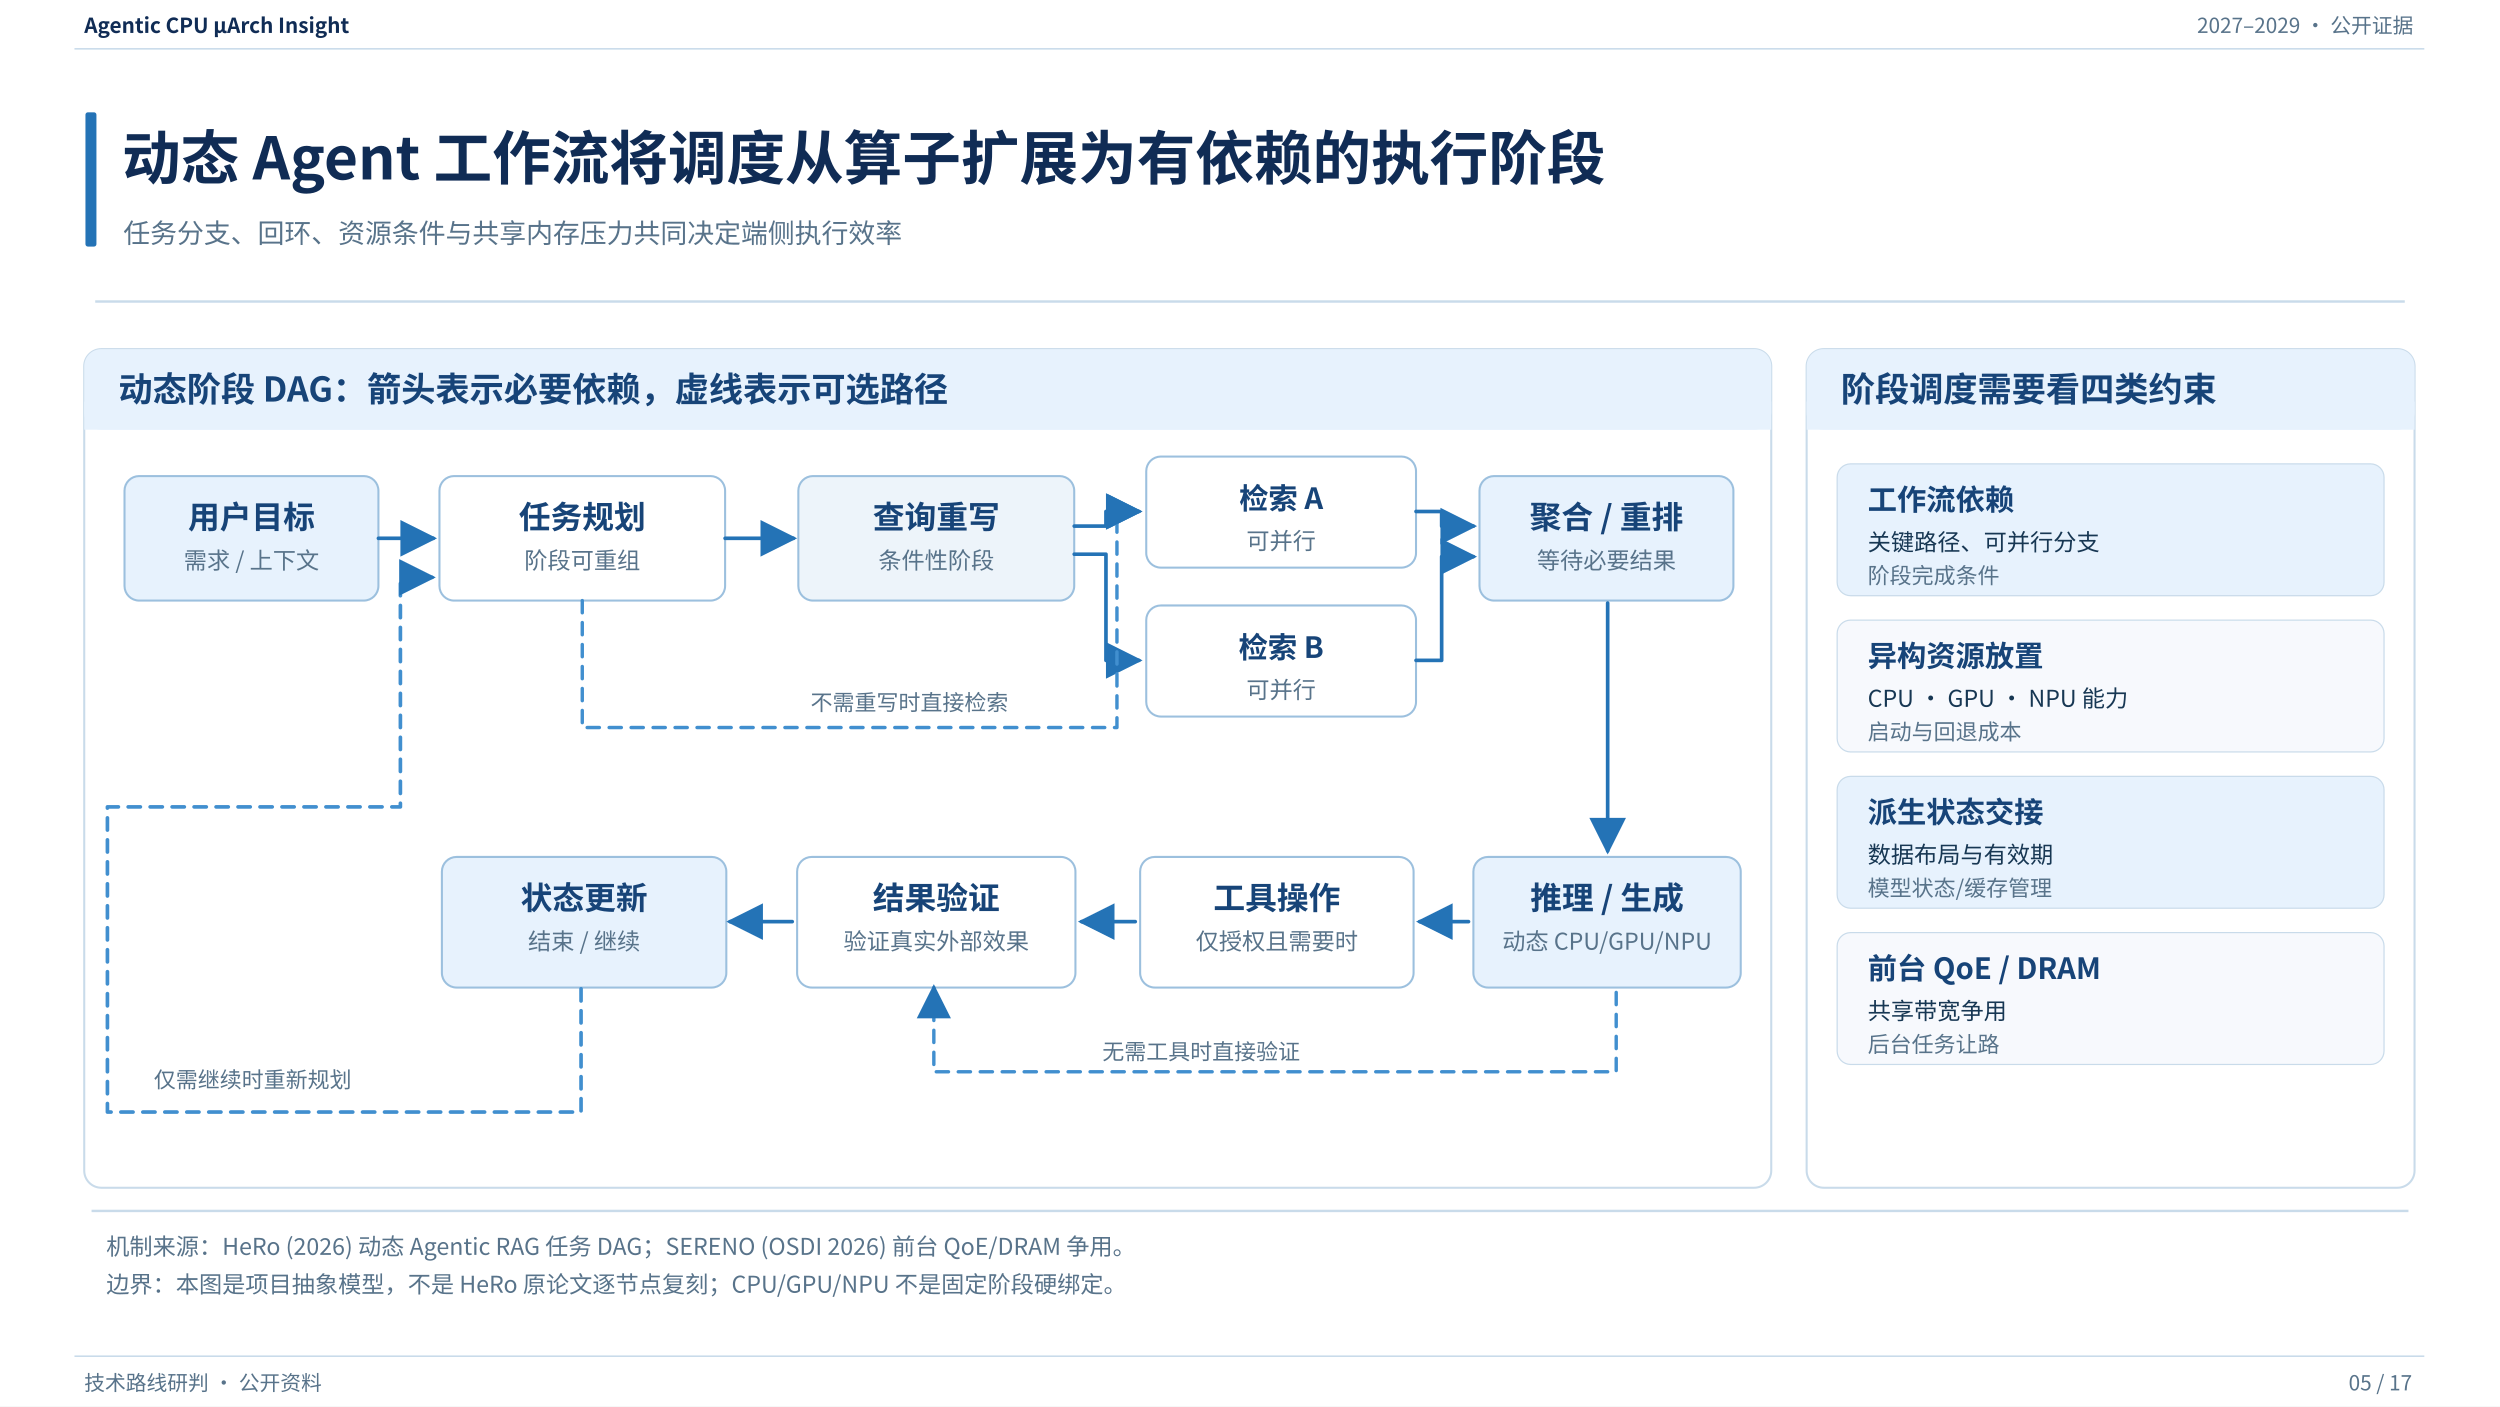
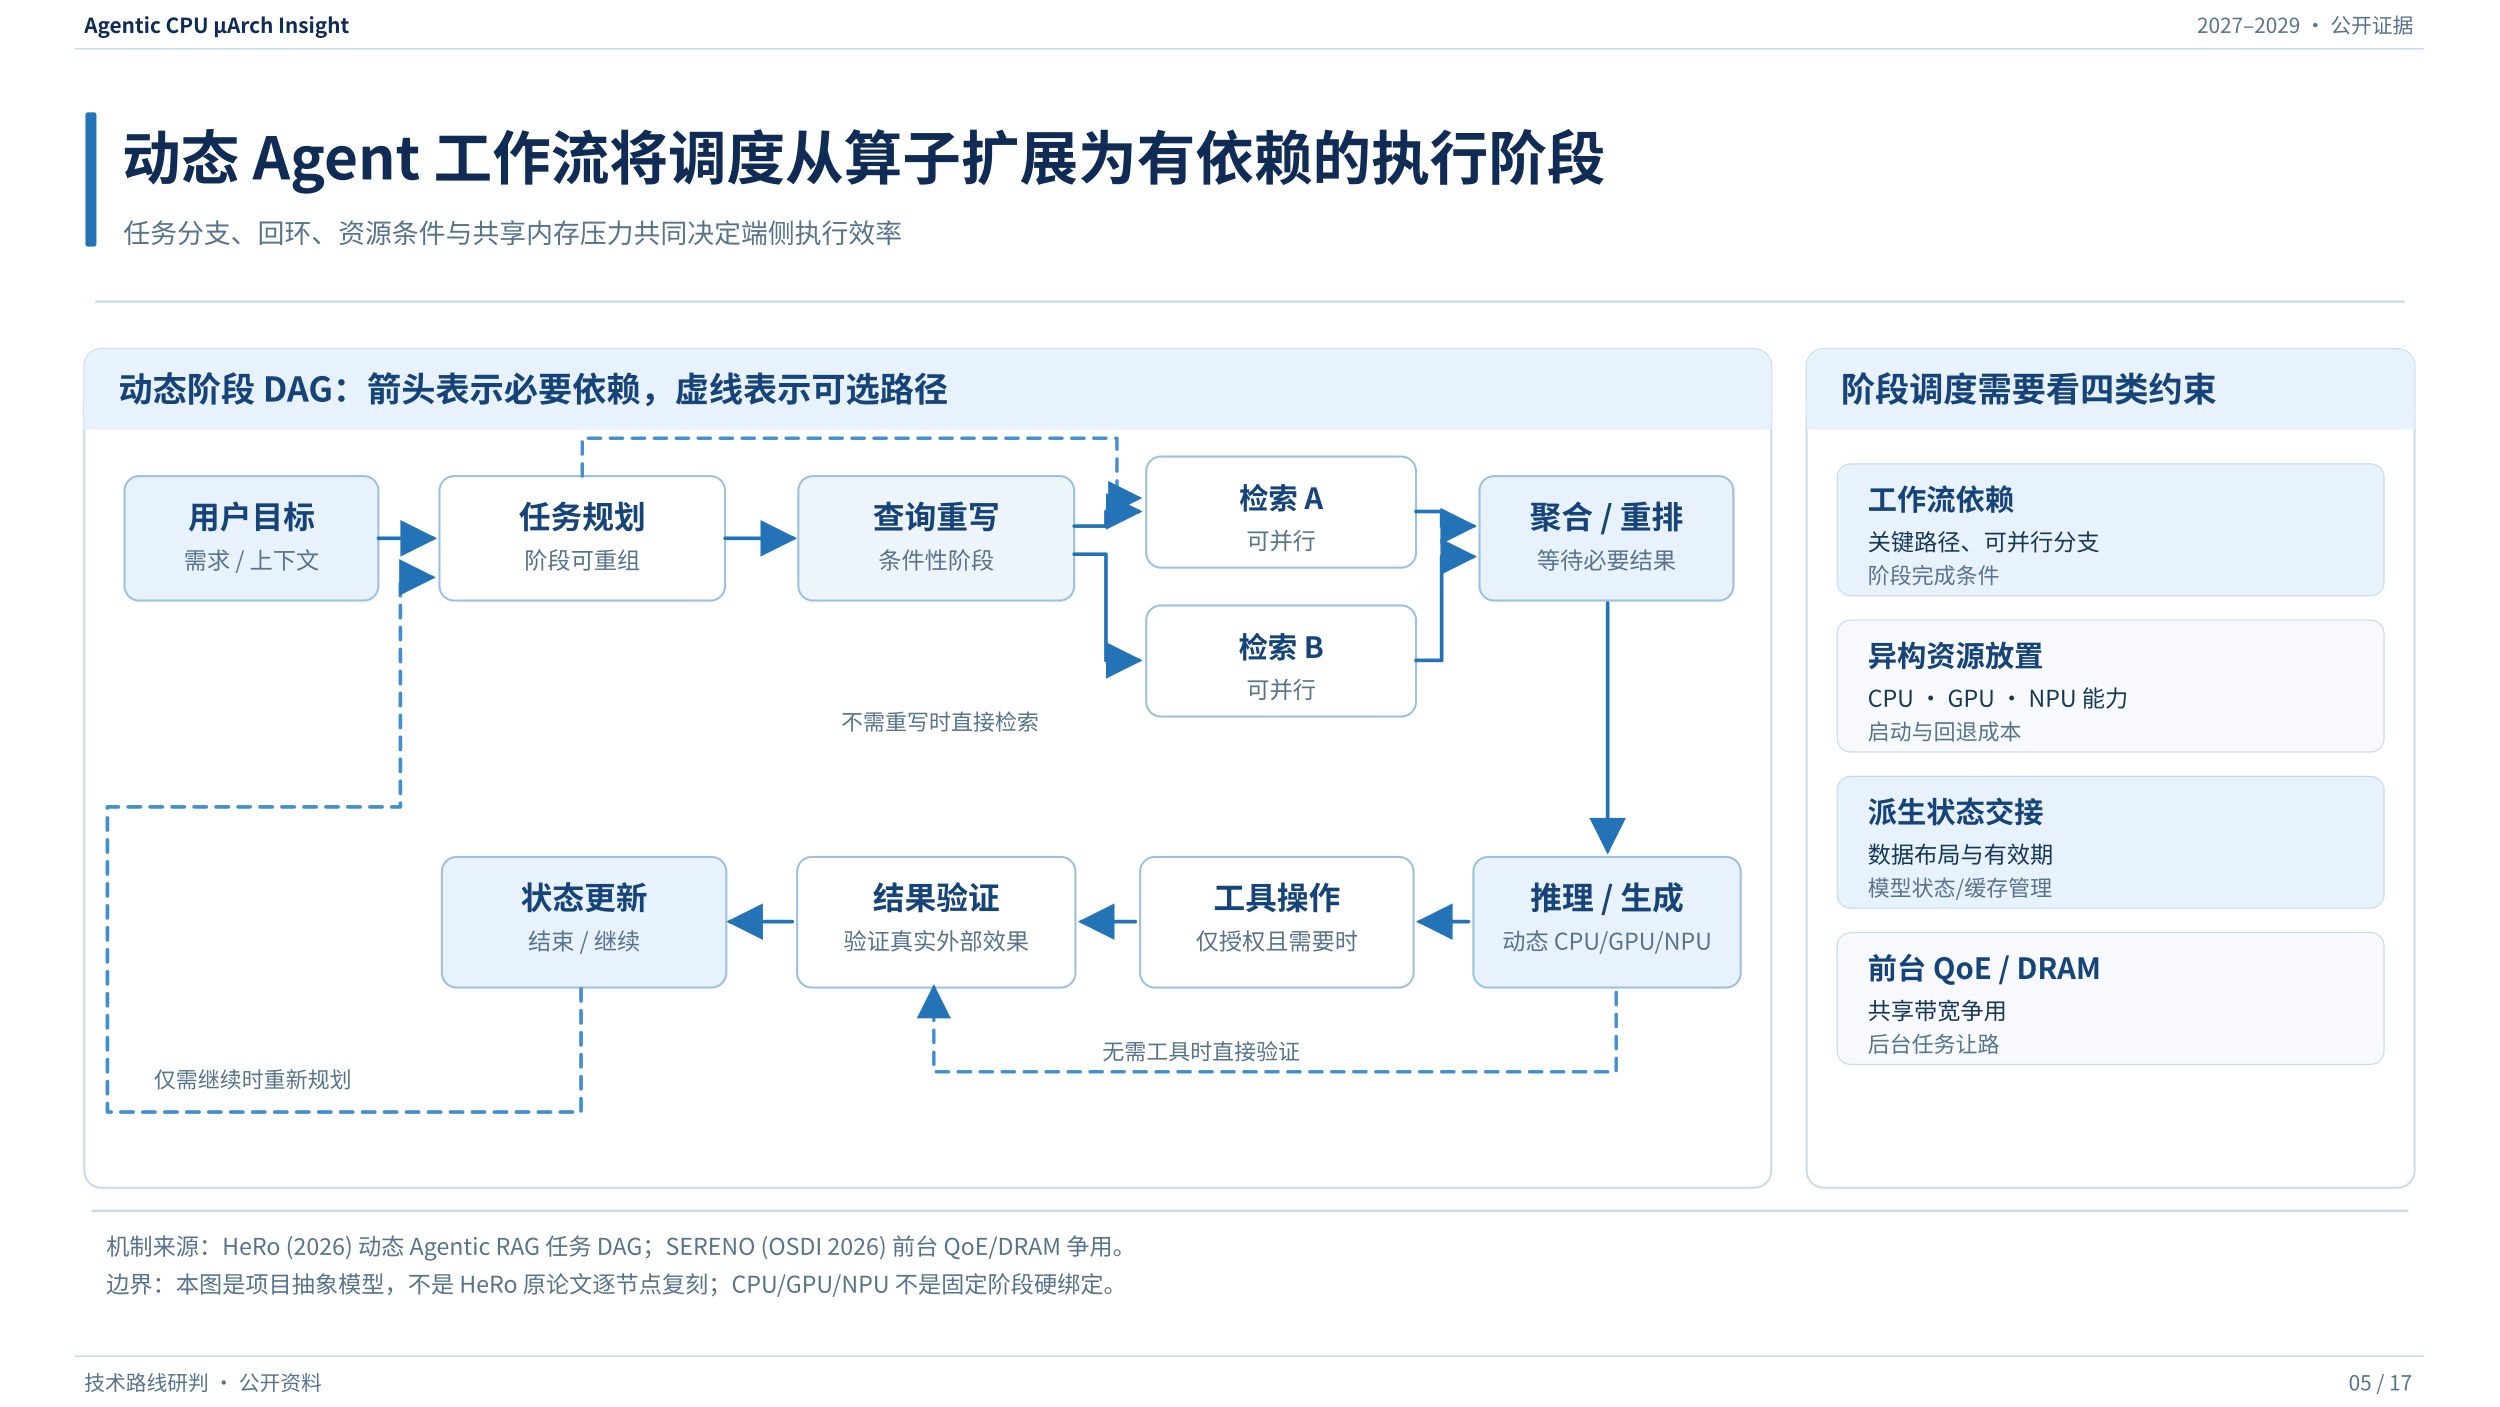
<svg xmlns="http://www.w3.org/2000/svg" width="2048" height="1152" viewBox="0 0 2048 1152" role="img" aria-label="05 full 16:9 slide, illustration of local master layout">
  <rect x="0" y="0" width="2048" height="1152" fill="#FFFFFF" />
  <rect x="0" y="0" width="2048" height="41" fill="#FFFFFF" />
  <text x="69" y="27" font-size="17" font-family="Microsoft YaHei, Noto Sans CJK SC, sans-serif" fill="#102C55" font-weight="600">Agentic CPU µArch Insight</text>
  <text x="1977" y="27" font-size="17" font-family="Microsoft YaHei, Noto Sans CJK SC, sans-serif" fill="#58738A" text-anchor="end">2027–2029 · 公开证据</text>
  <path d="M61 40 H1986" stroke="#C9DBEA" stroke-width="1.3" />
  <g transform="translate(0 41)">
    <defs>
      <marker id="arr" viewBox="0 0 10 10" refX="9" refY="5" markerWidth="10" markerHeight="10" orient="auto">
        <path d="M0 0 L10 5 L0 10 Z" fill="#2473B6" />
      </marker>
    </defs>
    <rect x="0" y="0" width="2048" height="1070" rx="0" fill="#FFFFFF" stroke="none" stroke-width="1" />
    <rect x="70" y="51" width="9" height="110" rx="2" fill="#2473B6" stroke="none" stroke-width="1" />
    <text x="100" y="106" fill="#102C55" font-size="48" font-weight="750" font-family="'Microsoft YaHei','Noto Sans CJK SC',sans-serif" text-anchor="start">动态 Agent 工作流将调度从算子扩展为有依赖的执行阶段</text>
    <text x="101" y="158" fill="#58738A" font-size="22" font-weight="400" font-family="'Microsoft YaHei','Noto Sans CJK SC',sans-serif" text-anchor="start">任务分支、回环、资源条件与共享内存压力共同决定端侧执行效率</text>
    <path d="M78 206 H1970" stroke="#C9DBEA" stroke-width="2" />
    <rect x="69" y="245" width="1382" height="687" rx="14" fill="#FFFFFF" stroke="#C9DBEA" stroke-width="1.7" />
    <rect x="69" y="245" width="1382" height="66" rx="14" fill="#E7F2FD" stroke="none" stroke-width="1" />
    <rect x="69" y="288" width="1382" height="23" rx="0" fill="#E7F2FD" stroke="none" stroke-width="1" />
    <text x="97" y="288" fill="#174478" font-size="28" font-weight="720" font-family="'Microsoft YaHei','Noto Sans CJK SC',sans-serif" text-anchor="start">动态阶段 DAG：箭头表示必要依赖，虚线表示可选路径</text>
    <rect x="1480" y="245" width="498" height="687" rx="14" fill="#FFFFFF" stroke="#C9DBEA" stroke-width="1.7" />
    <rect x="1480" y="245" width="498" height="66" rx="14" fill="#E7F2FD" stroke="none" stroke-width="1" />
    <rect x="1480" y="288" width="498" height="23" rx="0" fill="#E7F2FD" stroke="none" stroke-width="1" />
    <text x="1508" y="288" fill="#174478" font-size="28" font-weight="720" font-family="'Microsoft YaHei','Noto Sans CJK SC',sans-serif" text-anchor="start">阶段调度需要看四类约束</text>
    <rect x="102" y="349" width="208" height="102" rx="12" fill="#E7F2FD" stroke="#9CC0DE" stroke-width="1.7" />
    <text x="206" y="392" fill="#174478" font-size="26" font-weight="760" font-family="'Microsoft YaHei','Noto Sans CJK SC',sans-serif" text-anchor="middle">用户目标</text>
    <text x="206" y="425" fill="#58738A" font-size="19" font-weight="400" font-family="'Microsoft YaHei','Noto Sans CJK SC',sans-serif" text-anchor="middle">需求 / 上下文</text>
    <rect x="360" y="349" width="234" height="102" rx="12" fill="#FFFFFF" stroke="#9CC0DE" stroke-width="1.7" />
    <text x="477" y="392" fill="#174478" font-size="26" font-weight="760" font-family="'Microsoft YaHei','Noto Sans CJK SC',sans-serif" text-anchor="middle">任务规划</text>
    <text x="477" y="425" fill="#58738A" font-size="19" font-weight="400" font-family="'Microsoft YaHei','Noto Sans CJK SC',sans-serif" text-anchor="middle">阶段可重组</text>
    <rect x="654" y="349" width="226" height="102" rx="12" fill="#EDF4FA" stroke="#9CC0DE" stroke-width="1.7" />
    <text x="767" y="392" fill="#174478" font-size="26" font-weight="760" font-family="'Microsoft YaHei','Noto Sans CJK SC',sans-serif" text-anchor="middle">查询重写</text>
    <text x="767" y="425" fill="#58738A" font-size="19" font-weight="400" font-family="'Microsoft YaHei','Noto Sans CJK SC',sans-serif" text-anchor="middle">条件性阶段</text>
    <rect x="939" y="333" width="221" height="91" rx="12" fill="#FFFFFF" stroke="#9CC0DE" stroke-width="1.7" />
    <text x="1049.5" y="376" fill="#174478" font-size="24" font-weight="760" font-family="'Microsoft YaHei','Noto Sans CJK SC',sans-serif" text-anchor="middle">检索 A</text>
    <text x="1049.5" y="409" fill="#58738A" font-size="19" font-weight="400" font-family="'Microsoft YaHei','Noto Sans CJK SC',sans-serif" text-anchor="middle">可并行</text>
    <rect x="939" y="455" width="221" height="91" rx="12" fill="#FFFFFF" stroke="#9CC0DE" stroke-width="1.7" />
    <text x="1049.5" y="498" fill="#174478" font-size="24" font-weight="760" font-family="'Microsoft YaHei','Noto Sans CJK SC',sans-serif" text-anchor="middle">检索 B</text>
    <text x="1049.5" y="531" fill="#58738A" font-size="19" font-weight="400" font-family="'Microsoft YaHei','Noto Sans CJK SC',sans-serif" text-anchor="middle">可并行</text>
    <rect x="1212" y="349" width="208" height="102" rx="12" fill="#E7F2FD" stroke="#9CC0DE" stroke-width="1.7" />
    <text x="1316" y="392" fill="#174478" font-size="26" font-weight="760" font-family="'Microsoft YaHei','Noto Sans CJK SC',sans-serif" text-anchor="middle">聚合 / 重排</text>
    <text x="1316" y="425" fill="#58738A" font-size="19" font-weight="400" font-family="'Microsoft YaHei','Noto Sans CJK SC',sans-serif" text-anchor="middle">等待必要结果</text>
    <rect x="1207" y="661" width="219" height="107" rx="12" fill="#E7F2FD" stroke="#9CC0DE" stroke-width="1.7" />
    <text x="1316.5" y="704" fill="#174478" font-size="26" font-weight="760" font-family="'Microsoft YaHei','Noto Sans CJK SC',sans-serif" text-anchor="middle">推理 / 生成</text>
    <text x="1316.5" y="737" fill="#58738A" font-size="19" font-weight="400" font-family="'Microsoft YaHei','Noto Sans CJK SC',sans-serif" text-anchor="middle">动态 CPU/GPU/NPU</text>
    <rect x="934" y="661" width="224" height="107" rx="12" fill="#FFFFFF" stroke="#9CC0DE" stroke-width="1.7" />
    <text x="1046" y="704" fill="#174478" font-size="26" font-weight="760" font-family="'Microsoft YaHei','Noto Sans CJK SC',sans-serif" text-anchor="middle">工具操作</text>
    <text x="1046" y="737" fill="#58738A" font-size="19" font-weight="400" font-family="'Microsoft YaHei','Noto Sans CJK SC',sans-serif" text-anchor="middle">仅授权且需要时</text>
    <rect x="653" y="661" width="228" height="107" rx="12" fill="#FFFFFF" stroke="#9CC0DE" stroke-width="1.7" />
    <text x="767" y="704" fill="#174478" font-size="26" font-weight="760" font-family="'Microsoft YaHei','Noto Sans CJK SC',sans-serif" text-anchor="middle">结果验证</text>
    <text x="767" y="737" fill="#58738A" font-size="19" font-weight="400" font-family="'Microsoft YaHei','Noto Sans CJK SC',sans-serif" text-anchor="middle">验证真实外部效果</text>
    <rect x="362" y="661" width="233" height="107" rx="12" fill="#E7F2FD" stroke="#9CC0DE" stroke-width="1.7" />
    <text x="478.5" y="704" fill="#174478" font-size="26" font-weight="760" font-family="'Microsoft YaHei','Noto Sans CJK SC',sans-serif" text-anchor="middle">状态更新</text>
    <text x="478.5" y="737" fill="#58738A" font-size="19" font-weight="400" font-family="'Microsoft YaHei','Noto Sans CJK SC',sans-serif" text-anchor="middle">结束 / 继续</text>
    <path d="M310 400 L355 400" fill="none" stroke="#2473B6" stroke-width="3" stroke-linejoin="round" stroke-linecap="round" marker-end="url(#arr)" />
    <path d="M594 400 L650 400" fill="none" stroke="#2473B6" stroke-width="3" stroke-linejoin="round" stroke-linecap="round" marker-end="url(#arr)" />
    <path d="M880 390 H906 V378 H933" fill="none" stroke="#2473B6" stroke-width="3" stroke-linecap="round" stroke-linejoin="round" marker-end="url(#arr)" />
    <path d="M880 413 H906 V500 H933" fill="none" stroke="#2473B6" stroke-width="3" stroke-linecap="round" stroke-linejoin="round" marker-end="url(#arr)" />
    <path d="M1160 378 H1181 V390 H1207" fill="none" stroke="#2473B6" stroke-width="3" stroke-linecap="round" stroke-linejoin="round" marker-end="url(#arr)" />
    <path d="M1160 500 H1181 V415 H1207" fill="none" stroke="#2473B6" stroke-width="3" stroke-linecap="round" stroke-linejoin="round" marker-end="url(#arr)" />
    <path d="M1317 453 L1317 656" fill="none" stroke="#2473B6" stroke-width="3" stroke-linejoin="round" stroke-linecap="round" marker-end="url(#arr)" />
    <path d="M1203 714 L1163 714" fill="none" stroke="#2473B6" stroke-width="3" stroke-linejoin="round" stroke-linecap="round" marker-end="url(#arr)" />
    <path d="M930 714 L886 714" fill="none" stroke="#2473B6" stroke-width="3" stroke-linejoin="round" stroke-linecap="round" marker-end="url(#arr)" />
    <path d="M649 714 L598 714" fill="none" stroke="#2473B6" stroke-width="3" stroke-linejoin="round" stroke-linecap="round" marker-end="url(#arr)" />
-     <path d="M477 451 V555 H915 V378 H933" fill="none" stroke="#418FCF" stroke-width="2.8" stroke-linecap="round" stroke-linejoin="round" stroke-dasharray="10 8" marker-end="url(#arr)" />
-     <text x="664" y="541" fill="#58738A" font-size="18" font-weight="400" font-family="'Microsoft YaHei','Noto Sans CJK SC',sans-serif" text-anchor="start">不需重写时直接检索</text>
+     <path d="M477 349 V318 H915 V367 H933" fill="none" stroke="#418FCF" stroke-width="2.8" stroke-linecap="round" stroke-linejoin="round" stroke-dasharray="10 8" marker-end="url(#arr)" />
+     <text x="689" y="557" fill="#58738A" font-size="18" font-weight="400" font-family="'Microsoft YaHei','Noto Sans CJK SC',sans-serif" text-anchor="start">不需重写时直接检索</text>
    <path d="M1324 772 V837 H765 V768" fill="none" stroke="#418FCF" stroke-width="2.8" stroke-linecap="round" stroke-linejoin="round" stroke-dasharray="10 8" marker-end="url(#arr)" />
    <text x="903" y="827" fill="#58738A" font-size="18" font-weight="400" font-family="'Microsoft YaHei','Noto Sans CJK SC',sans-serif" text-anchor="start">无需工具时直接验证</text>
    <path d="M476 769 V870 H88 V620 H328 V432 H354" fill="none" stroke="#418FCF" stroke-width="3" stroke-linecap="round" stroke-linejoin="round" stroke-dasharray="10 8" marker-end="url(#arr)" />
    <text x="126" y="850" fill="#58738A" font-size="18" font-weight="400" font-family="'Microsoft YaHei','Noto Sans CJK SC',sans-serif" text-anchor="start">仅需继续时重新规划</text>
    <rect x="1505" y="339" width="448" height="108" rx="11" fill="#E7F2FD" stroke="#C9DBEA" stroke-width="1" />
    <text x="1530" y="377" fill="#174478" font-size="24" font-weight="720" font-family="'Microsoft YaHei','Noto Sans CJK SC',sans-serif" text-anchor="start">工作流依赖</text>
    <text x="1530" y="410" fill="#173753" font-size="19" font-weight="400" font-family="'Microsoft YaHei','Noto Sans CJK SC',sans-serif" text-anchor="start">关键路径、可并行分支</text>
    <text x="1530" y="437" fill="#58738A" font-size="18" font-weight="400" font-family="'Microsoft YaHei','Noto Sans CJK SC',sans-serif" text-anchor="start">阶段完成条件</text>
    <rect x="1505" y="467" width="448" height="108" rx="11" fill="#F7F9FD" stroke="#C9DBEA" stroke-width="1" />
    <text x="1530" y="505" fill="#174478" font-size="24" font-weight="720" font-family="'Microsoft YaHei','Noto Sans CJK SC',sans-serif" text-anchor="start">异构资源放置</text>
    <text x="1530" y="538" fill="#173753" font-size="19" font-weight="400" font-family="'Microsoft YaHei','Noto Sans CJK SC',sans-serif" text-anchor="start">CPU · GPU · NPU 能力</text>
    <text x="1530" y="565" fill="#58738A" font-size="18" font-weight="400" font-family="'Microsoft YaHei','Noto Sans CJK SC',sans-serif" text-anchor="start">启动与回退成本</text>
    <rect x="1505" y="595" width="448" height="108" rx="11" fill="#E7F2FD" stroke="#C9DBEA" stroke-width="1" />
    <text x="1530" y="633" fill="#174478" font-size="24" font-weight="720" font-family="'Microsoft YaHei','Noto Sans CJK SC',sans-serif" text-anchor="start">派生状态交接</text>
    <text x="1530" y="666" fill="#173753" font-size="19" font-weight="400" font-family="'Microsoft YaHei','Noto Sans CJK SC',sans-serif" text-anchor="start">数据布局与有效期</text>
    <text x="1530" y="693" fill="#58738A" font-size="18" font-weight="400" font-family="'Microsoft YaHei','Noto Sans CJK SC',sans-serif" text-anchor="start">模型状态/缓存管理</text>
    <rect x="1505" y="723" width="448" height="108" rx="11" fill="#F7F9FD" stroke="#C9DBEA" stroke-width="1" />
    <text x="1530" y="761" fill="#174478" font-size="24" font-weight="720" font-family="'Microsoft YaHei','Noto Sans CJK SC',sans-serif" text-anchor="start">前台 QoE / DRAM</text>
    <text x="1530" y="794" fill="#173753" font-size="19" font-weight="400" font-family="'Microsoft YaHei','Noto Sans CJK SC',sans-serif" text-anchor="start">共享带宽争用</text>
    <text x="1530" y="821" fill="#58738A" font-size="18" font-weight="400" font-family="'Microsoft YaHei','Noto Sans CJK SC',sans-serif" text-anchor="start">后台任务让路</text>
    <path d="M75 951 H1973" stroke="#C9DBEA" stroke-width="2" />
    <text x="87" y="987" fill="#58738A" font-size="19" font-weight="400" font-family="'Microsoft YaHei','Noto Sans CJK SC',sans-serif" text-anchor="start">机制来源：HeRo (2026) 动态 Agentic RAG 任务 DAG；SERENO (OSDI 2026) 前台 QoE/DRAM 争用。</text>
    <text x="87" y="1018" fill="#58738A" font-size="19" font-weight="400" font-family="'Microsoft YaHei','Noto Sans CJK SC',sans-serif" text-anchor="start">边界：本图是项目抽象模型，不是 HeRo 原论文逐节点复刻；CPU/GPU/NPU 不是固定阶段硬绑定。</text>
  </g>
  <rect x="0" y="1111" width="2048" height="41" fill="#FFFFFF" />
  <path d="M61 1111 H1986" stroke="#C9DBEA" stroke-width="1.3" />
  <text x="69" y="1139" font-size="17" font-family="Microsoft YaHei, Noto Sans CJK SC, sans-serif" fill="#58738A">技术路线研判 · 公开资料</text>
  <text x="1976" y="1139" font-size="17" font-family="Microsoft YaHei, Noto Sans CJK SC, sans-serif" fill="#58738A" text-anchor="end">05 / 17</text>
</svg>
